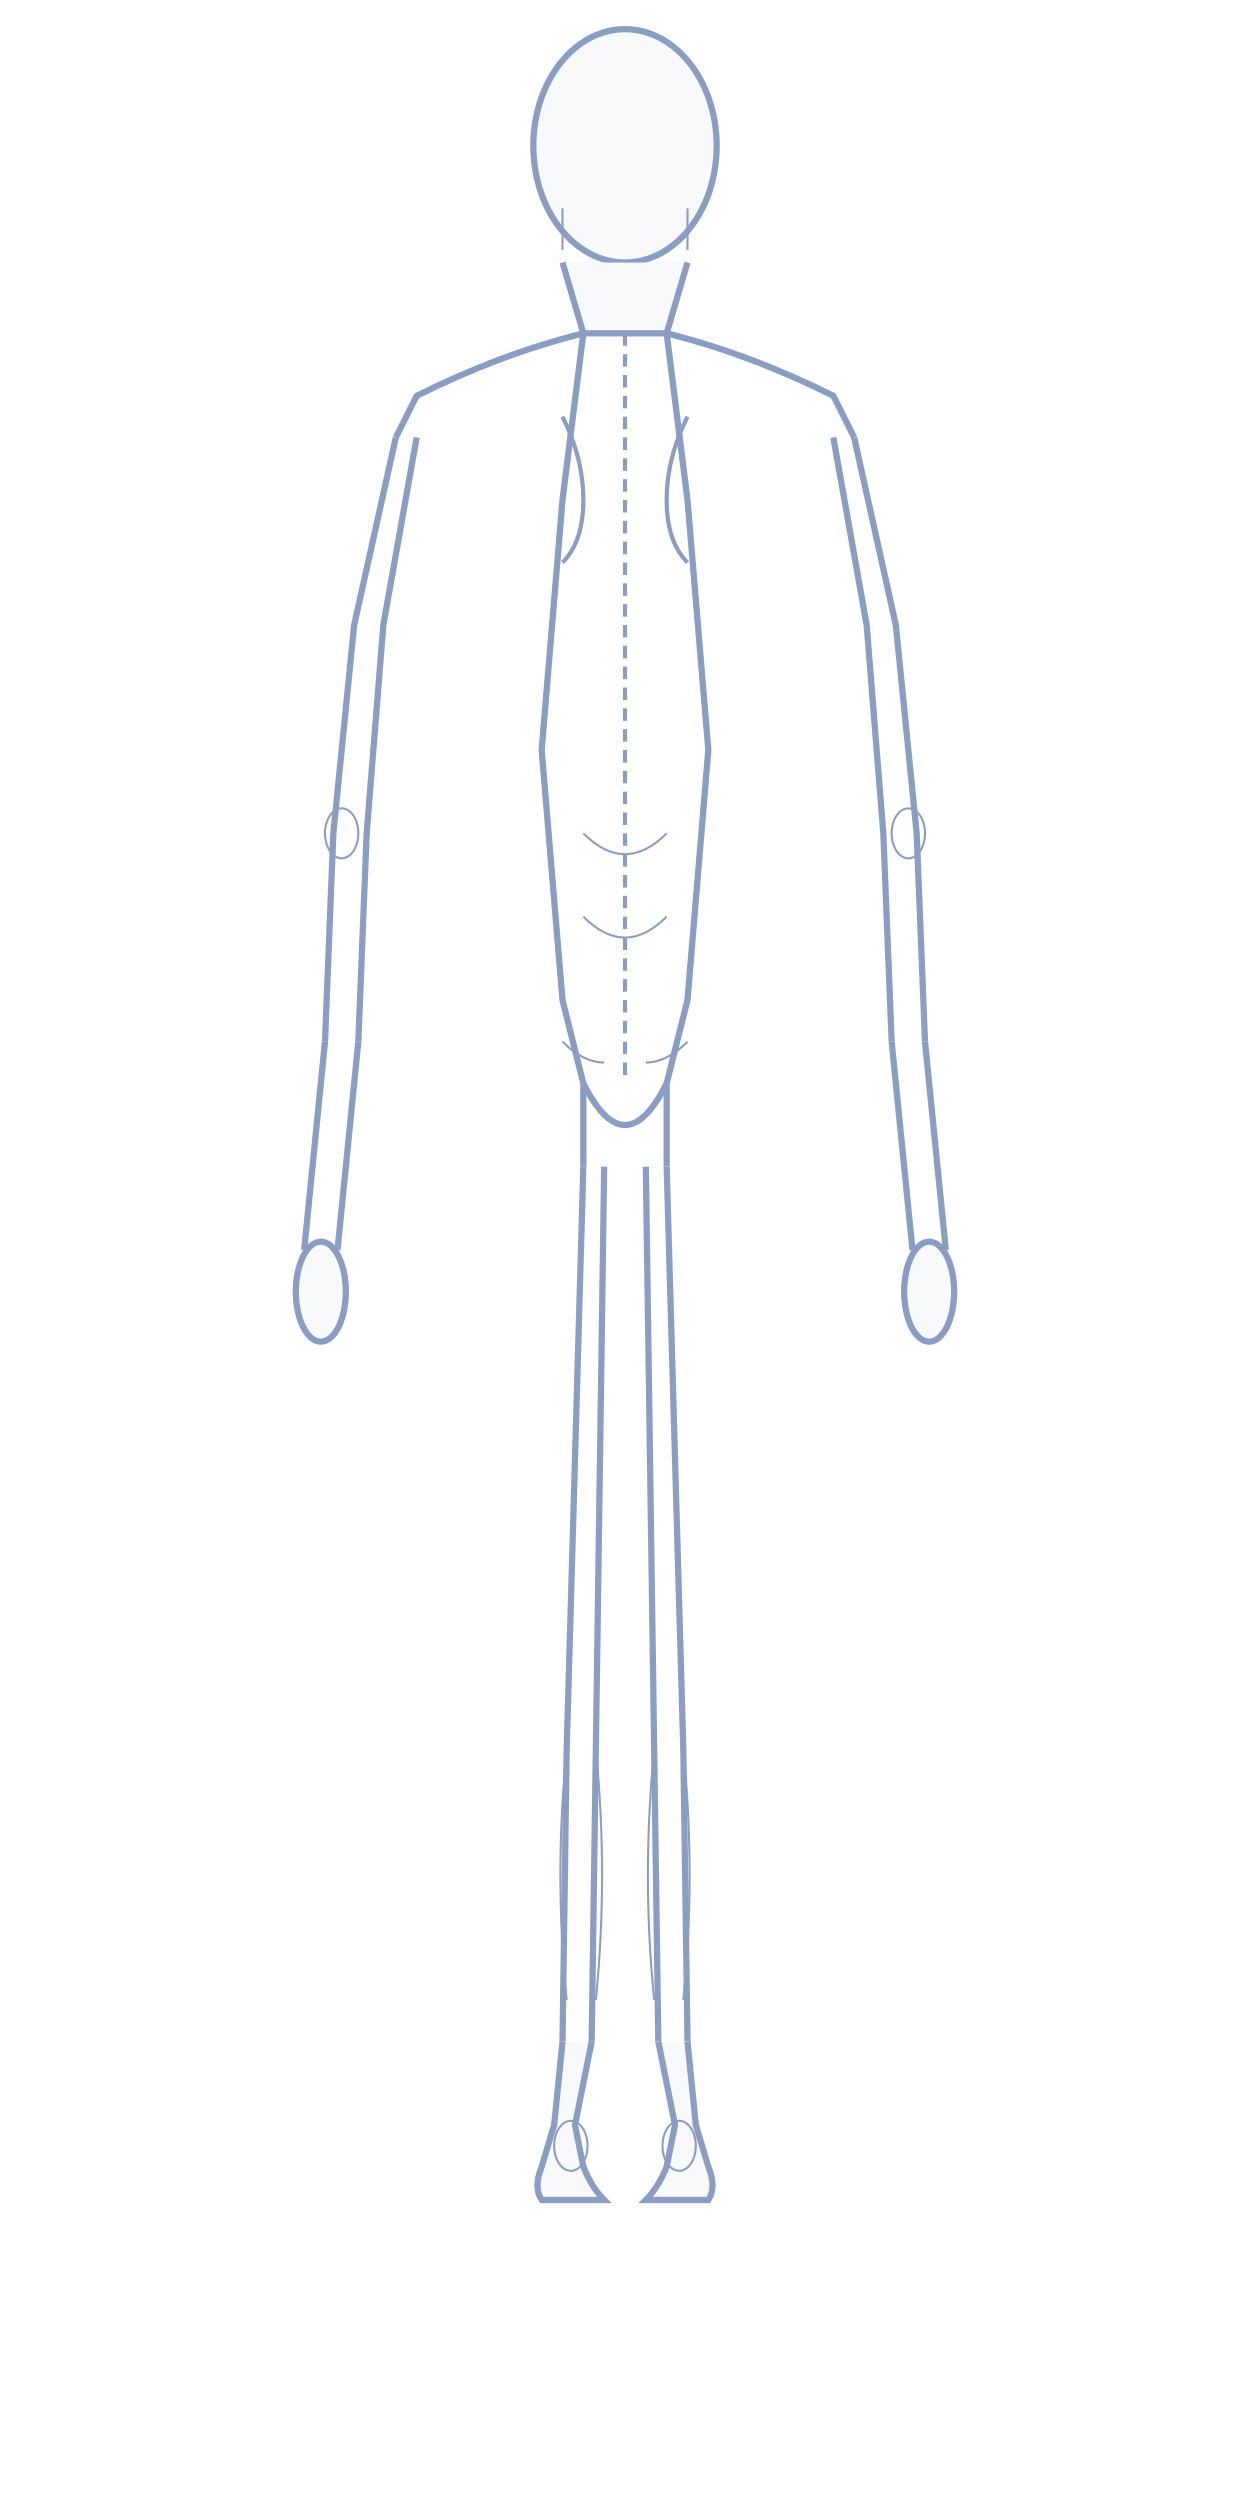
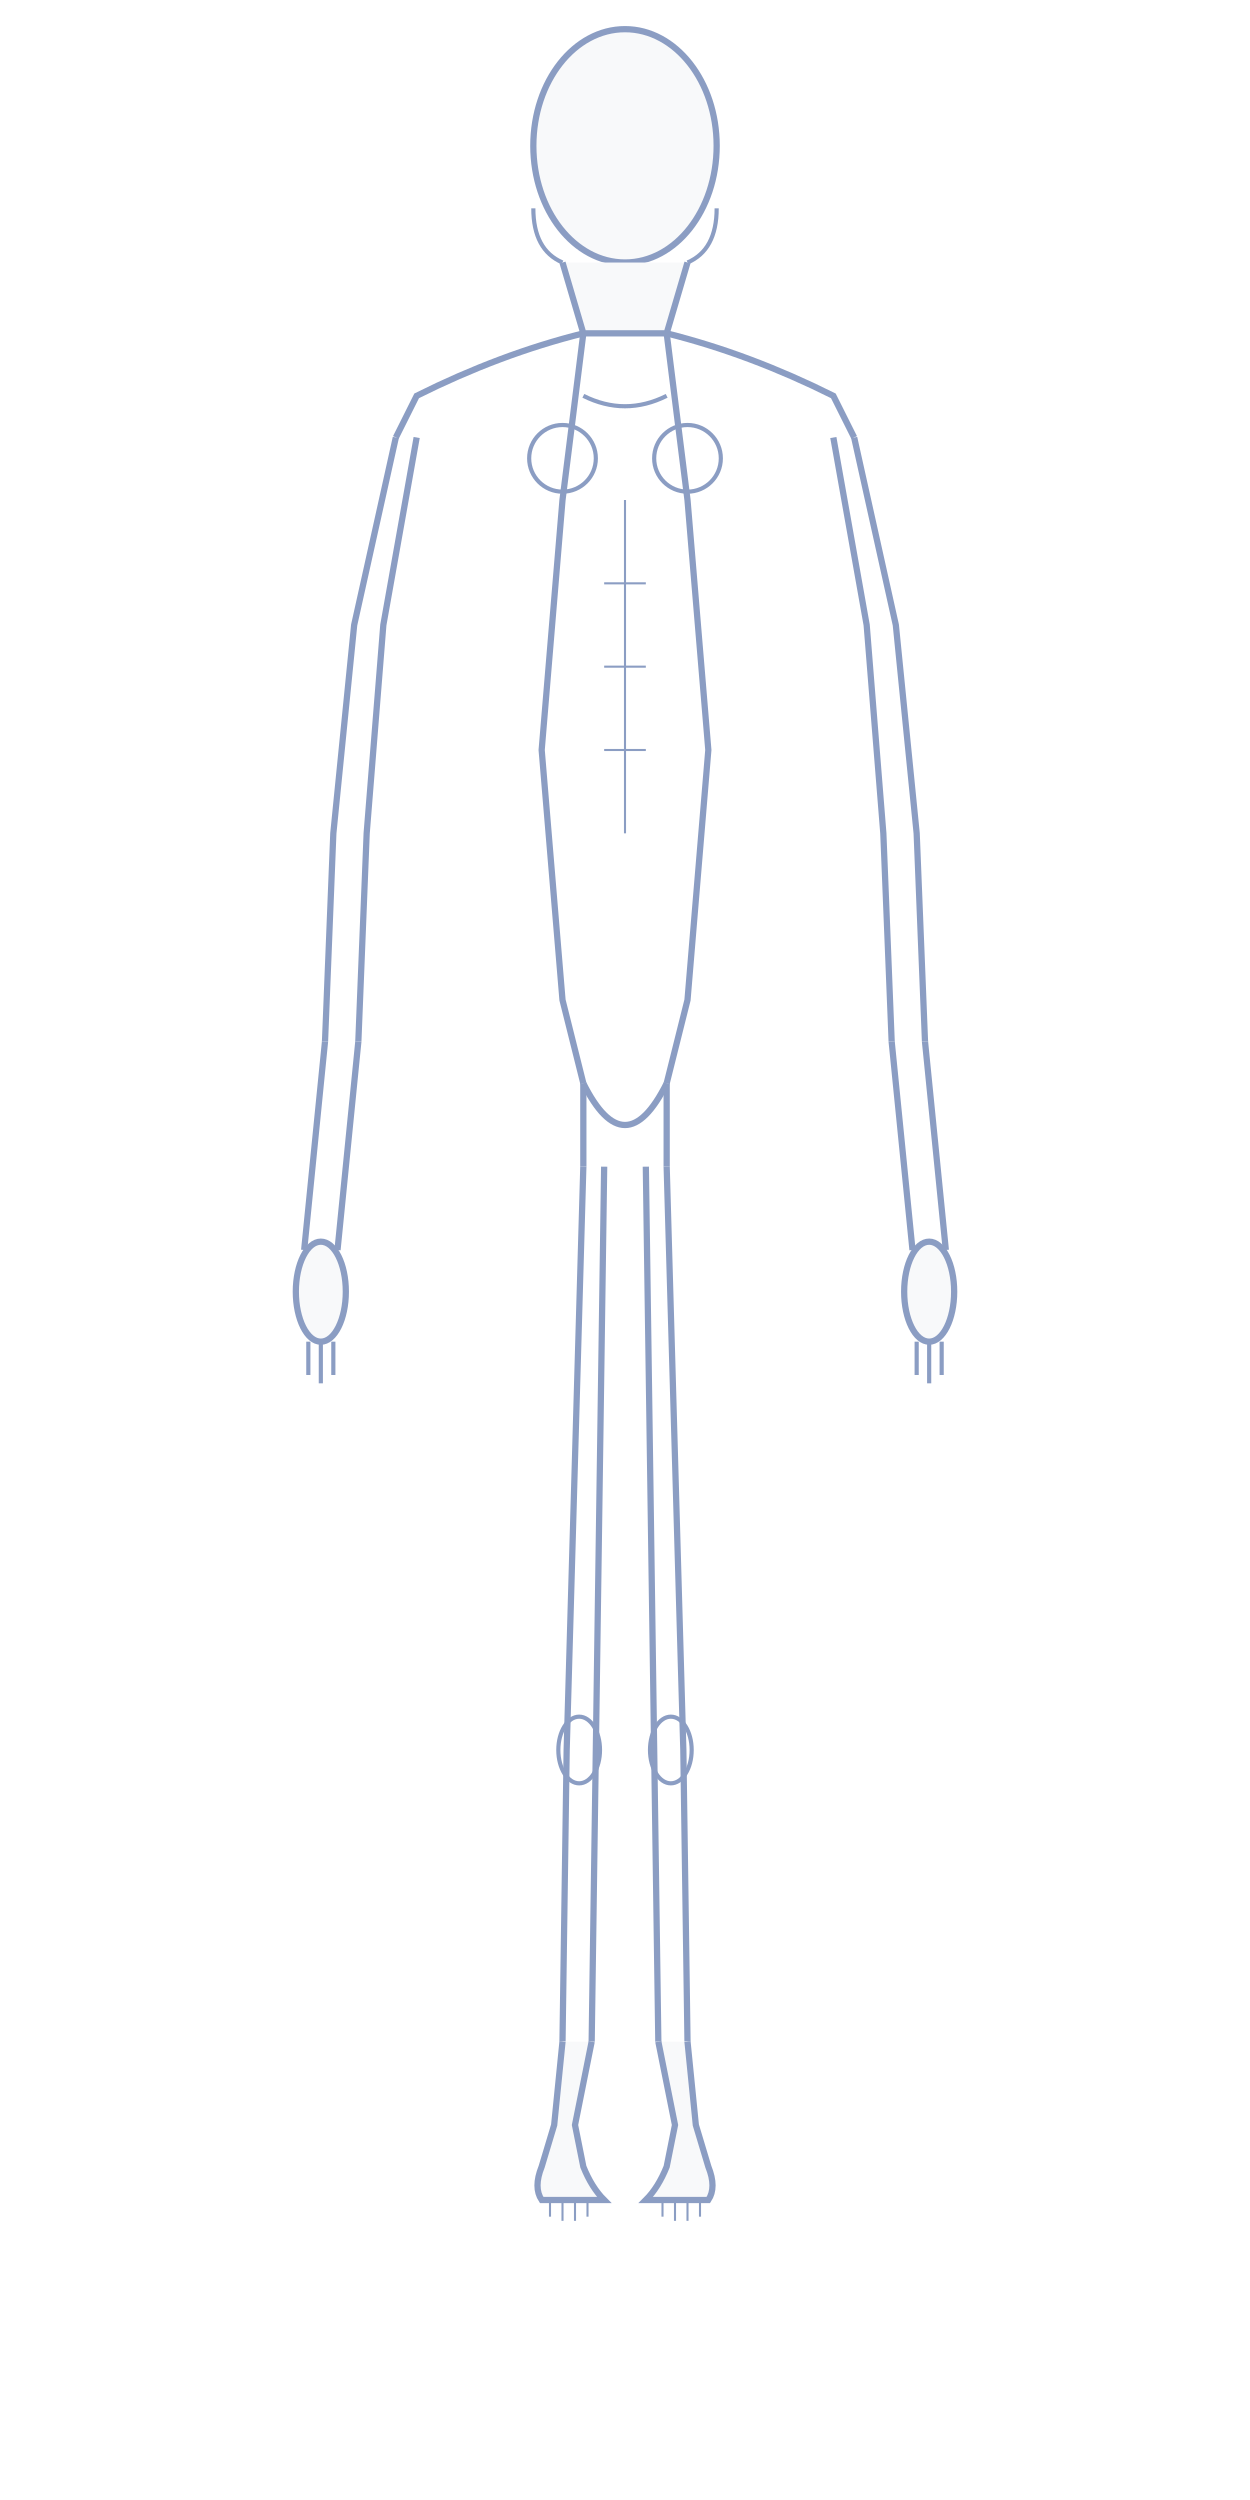
<svg xmlns="http://www.w3.org/2000/svg" viewBox="0 0 300 600" fill="none">
  <ellipse cx="150" cy="35" rx="22" ry="28" stroke="#8B9DC3" stroke-width="1.5" fill="#F8F9FA" />
-   <path d="M 135 50 L 135 60" stroke="#8B9DC3" stroke-width="0.5" />
-   <path d="M 165 50 L 165 60" stroke="#8B9DC3" stroke-width="0.5" />
+   <path d="M 128 50 Q 128 60 135 63" stroke="#8B9DC3" stroke-width="1" fill="none" />
+   <path d="M 172 50 Q 172 60 165 63" stroke="#8B9DC3" stroke-width="1" fill="none" />
  <path d="M 135 63 L 140 80 L 160 80 L 165 63" stroke="#8B9DC3" stroke-width="1.5" fill="#F8F9FA" />
  <path d="M 140 80 Q 120 85 100 95 L 95 105" stroke="#8B9DC3" stroke-width="1.5" fill="none" />
  <path d="M 160 80 Q 180 85 200 95 L 205 105" stroke="#8B9DC3" stroke-width="1.5" fill="none" />
  <path d="M 140 80 L 135 120 L 130 180 L 135 240 L 140 260" stroke="#8B9DC3" stroke-width="1.5" fill="none" />
  <path d="M 160 80 L 165 120 L 170 180 L 165 240 L 160 260" stroke="#8B9DC3" stroke-width="1.5" fill="none" />
-   <line x1="150" y1="80" x2="150" y2="260" stroke="#8B9DC3" stroke-width="1" stroke-dasharray="3,2" />
-   <path d="M 135 100 Q 140 110 140 120 Q 140 130 135 135" stroke="#8B9DC3" stroke-width="1" fill="none" />
-   <path d="M 165 100 Q 160 110 160 120 Q 160 130 165 135" stroke="#8B9DC3" stroke-width="1" fill="none" />
-   <path d="M 140 200 Q 145 205 150 205 Q 155 205 160 200" stroke="#8B9DC3" stroke-width="0.5" fill="none" />
-   <path d="M 140 220 Q 145 225 150 225 Q 155 225 160 220" stroke="#8B9DC3" stroke-width="0.5" fill="none" />
+   <ellipse cx="135" cy="110" rx="8" ry="8" stroke="#8B9DC3" stroke-width="1" fill="none" />
+   <ellipse cx="165" cy="110" rx="8" ry="8" stroke="#8B9DC3" stroke-width="1" fill="none" />
+   <path d="M 140 95 Q 150 100 160 95" stroke="#8B9DC3" stroke-width="1" fill="none" />
+   <line x1="145" y1="140" x2="155" y2="140" stroke="#8B9DC3" stroke-width="0.5" />
+   <line x1="145" y1="160" x2="155" y2="160" stroke="#8B9DC3" stroke-width="0.5" />
+   <line x1="145" y1="180" x2="155" y2="180" stroke="#8B9DC3" stroke-width="0.5" />
+   <line x1="150" y1="120" x2="150" y2="200" stroke="#8B9DC3" stroke-width="0.5" />
  <path d="M 140 260 Q 145 270 150 270 Q 155 270 160 260" stroke="#8B9DC3" stroke-width="1.5" fill="none" />
  <line x1="140" y1="260" x2="140" y2="280" stroke="#8B9DC3" stroke-width="1.5" />
  <line x1="160" y1="260" x2="160" y2="280" stroke="#8B9DC3" stroke-width="1.5" />
-   <path d="M 135 250 Q 140 255 145 255" stroke="#8B9DC3" stroke-width="0.5" fill="none" />
-   <path d="M 165 250 Q 160 255 155 255" stroke="#8B9DC3" stroke-width="0.5" fill="none" />
  <path d="M 95 105 L 85 150 L 80 200 L 78 250" stroke="#8B9DC3" stroke-width="1.5" fill="none" />
  <path d="M 100 105 L 92 150 L 88 200 L 86 250" stroke="#8B9DC3" stroke-width="1.5" fill="none" />
-   <ellipse cx="82" cy="200" rx="4" ry="6" stroke="#8B9DC3" stroke-width="0.5" fill="none" />
  <path d="M 78 250 L 75 280 L 73 300" stroke="#8B9DC3" stroke-width="1.5" fill="none" />
  <path d="M 86 250 L 83 280 L 81 300" stroke="#8B9DC3" stroke-width="1.5" fill="none" />
  <ellipse cx="77" cy="310" rx="6" ry="12" stroke="#8B9DC3" stroke-width="1.5" fill="#F8F9FA" />
+   <line x1="74" y1="322" x2="74" y2="330" stroke="#8B9DC3" stroke-width="1" />
+   <line x1="77" y1="322" x2="77" y2="332" stroke="#8B9DC3" stroke-width="1" />
+   <line x1="80" y1="322" x2="80" y2="330" stroke="#8B9DC3" stroke-width="1" />
  <path d="M 205 105 L 215 150 L 220 200 L 222 250" stroke="#8B9DC3" stroke-width="1.5" fill="none" />
  <path d="M 200 105 L 208 150 L 212 200 L 214 250" stroke="#8B9DC3" stroke-width="1.5" fill="none" />
-   <ellipse cx="218" cy="200" rx="4" ry="6" stroke="#8B9DC3" stroke-width="0.5" fill="none" />
  <path d="M 222 250 L 225 280 L 227 300" stroke="#8B9DC3" stroke-width="1.5" fill="none" />
  <path d="M 214 250 L 217 280 L 219 300" stroke="#8B9DC3" stroke-width="1.5" fill="none" />
  <ellipse cx="223" cy="310" rx="6" ry="12" stroke="#8B9DC3" stroke-width="1.5" fill="#F8F9FA" />
+   <line x1="220" y1="322" x2="220" y2="330" stroke="#8B9DC3" stroke-width="1" />
+   <line x1="223" y1="322" x2="223" y2="332" stroke="#8B9DC3" stroke-width="1" />
+   <line x1="226" y1="322" x2="226" y2="330" stroke="#8B9DC3" stroke-width="1" />
  <path d="M 140 280 L 138 350 L 136 420 L 135 490" stroke="#8B9DC3" stroke-width="1.5" fill="none" />
  <path d="M 145 280 L 144 350 L 143 420 L 142 490" stroke="#8B9DC3" stroke-width="1.5" fill="none" />
-   <path d="M 136 420 Q 133 450 136 480" stroke="#8B9DC3" stroke-width="0.5" fill="none" />
-   <path d="M 143 420 Q 146 450 143 480" stroke="#8B9DC3" stroke-width="0.5" fill="none" />
+   <ellipse cx="139" cy="420" rx="5" ry="8" stroke="#8B9DC3" stroke-width="1" fill="none" />
  <path d="M 135 490 L 133 510 L 130 520 Q 128 525 130 528 L 145 528 Q 142 525 140 520 L 138 510 L 142 490" stroke="#8B9DC3" stroke-width="1.5" fill="#F8F9FA" />
-   <ellipse cx="137" cy="515" rx="4" ry="6" stroke="#8B9DC3" stroke-width="0.5" fill="none" />
+   <line x1="132" y1="528" x2="132" y2="532" stroke="#8B9DC3" stroke-width="0.5" />
+   <line x1="135" y1="528" x2="135" y2="533" stroke="#8B9DC3" stroke-width="0.5" />
+   <line x1="138" y1="528" x2="138" y2="533" stroke="#8B9DC3" stroke-width="0.5" />
+   <line x1="141" y1="528" x2="141" y2="532" stroke="#8B9DC3" stroke-width="0.5" />
  <path d="M 160 280 L 162 350 L 164 420 L 165 490" stroke="#8B9DC3" stroke-width="1.5" fill="none" />
  <path d="M 155 280 L 156 350 L 157 420 L 158 490" stroke="#8B9DC3" stroke-width="1.5" fill="none" />
-   <path d="M 164 420 Q 167 450 164 480" stroke="#8B9DC3" stroke-width="0.5" fill="none" />
-   <path d="M 157 420 Q 154 450 157 480" stroke="#8B9DC3" stroke-width="0.5" fill="none" />
+   <ellipse cx="161" cy="420" rx="5" ry="8" stroke="#8B9DC3" stroke-width="1" fill="none" />
  <path d="M 165 490 L 167 510 L 170 520 Q 172 525 170 528 L 155 528 Q 158 525 160 520 L 162 510 L 158 490" stroke="#8B9DC3" stroke-width="1.5" fill="#F8F9FA" />
-   <ellipse cx="163" cy="515" rx="4" ry="6" stroke="#8B9DC3" stroke-width="0.5" fill="none" />
+   <line x1="168" y1="528" x2="168" y2="532" stroke="#8B9DC3" stroke-width="0.5" />
+   <line x1="165" y1="528" x2="165" y2="533" stroke="#8B9DC3" stroke-width="0.5" />
+   <line x1="162" y1="528" x2="162" y2="533" stroke="#8B9DC3" stroke-width="0.5" />
+   <line x1="159" y1="528" x2="159" y2="532" stroke="#8B9DC3" stroke-width="0.5" />
</svg>
